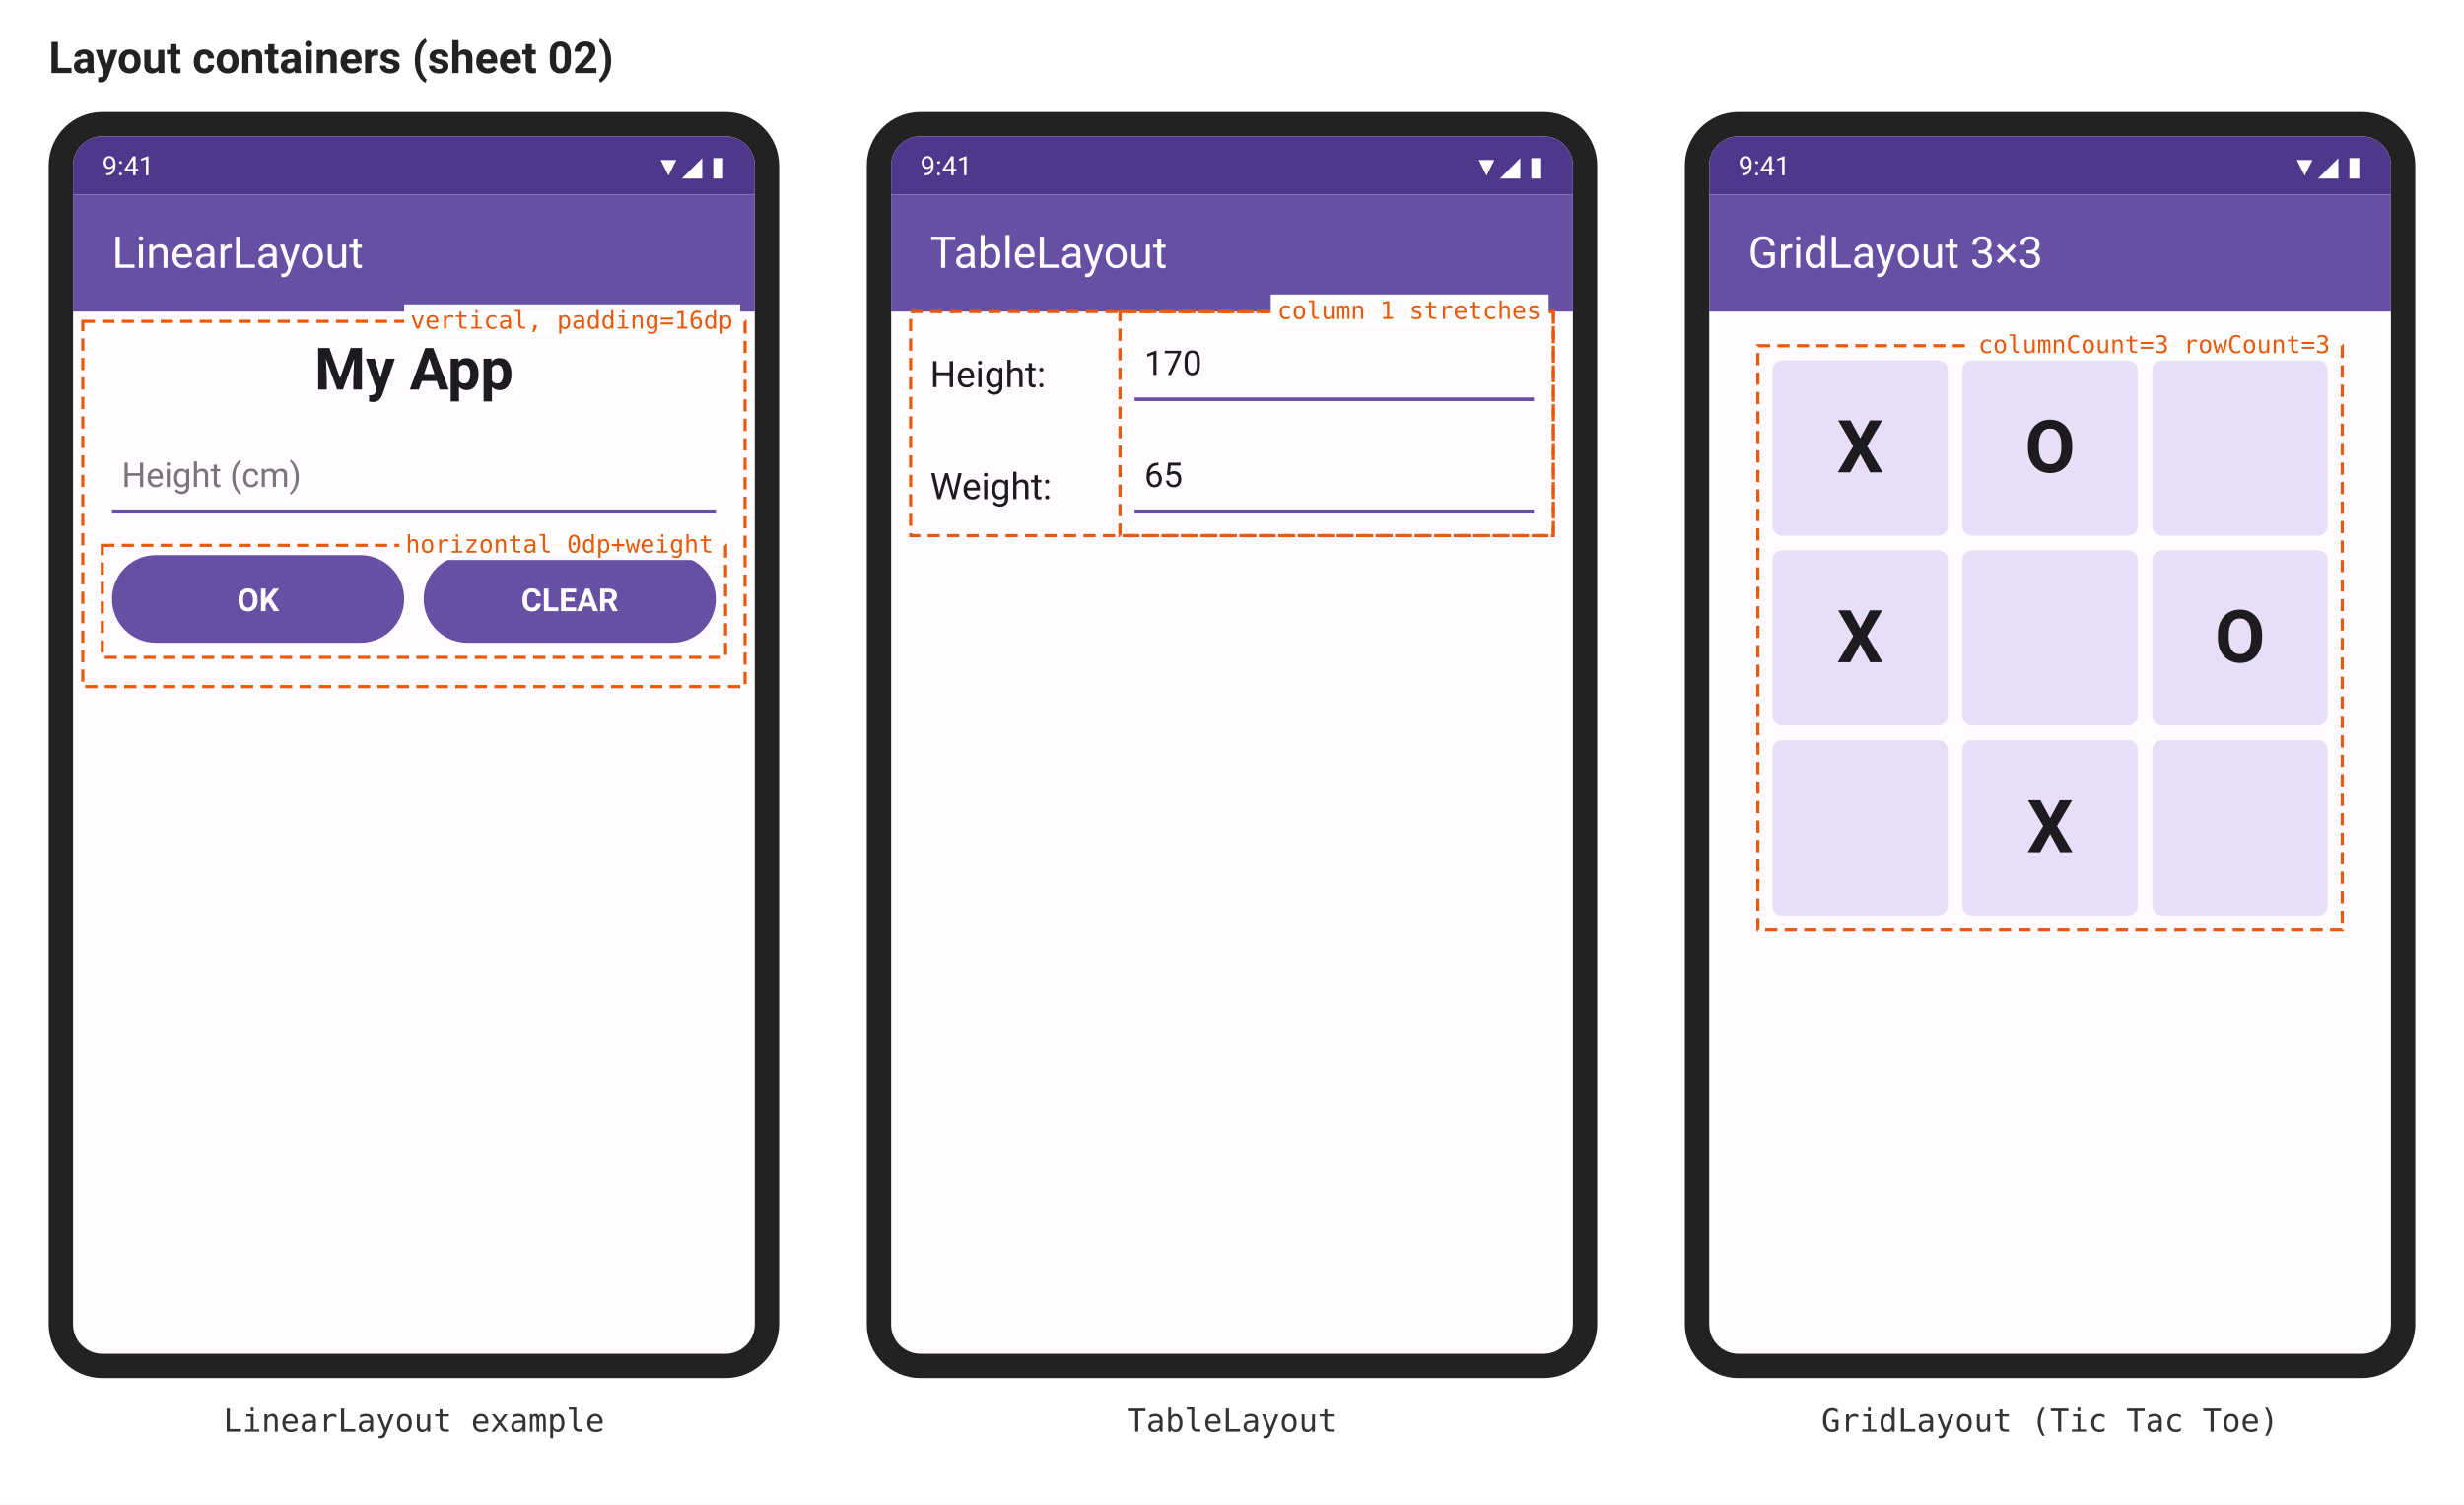
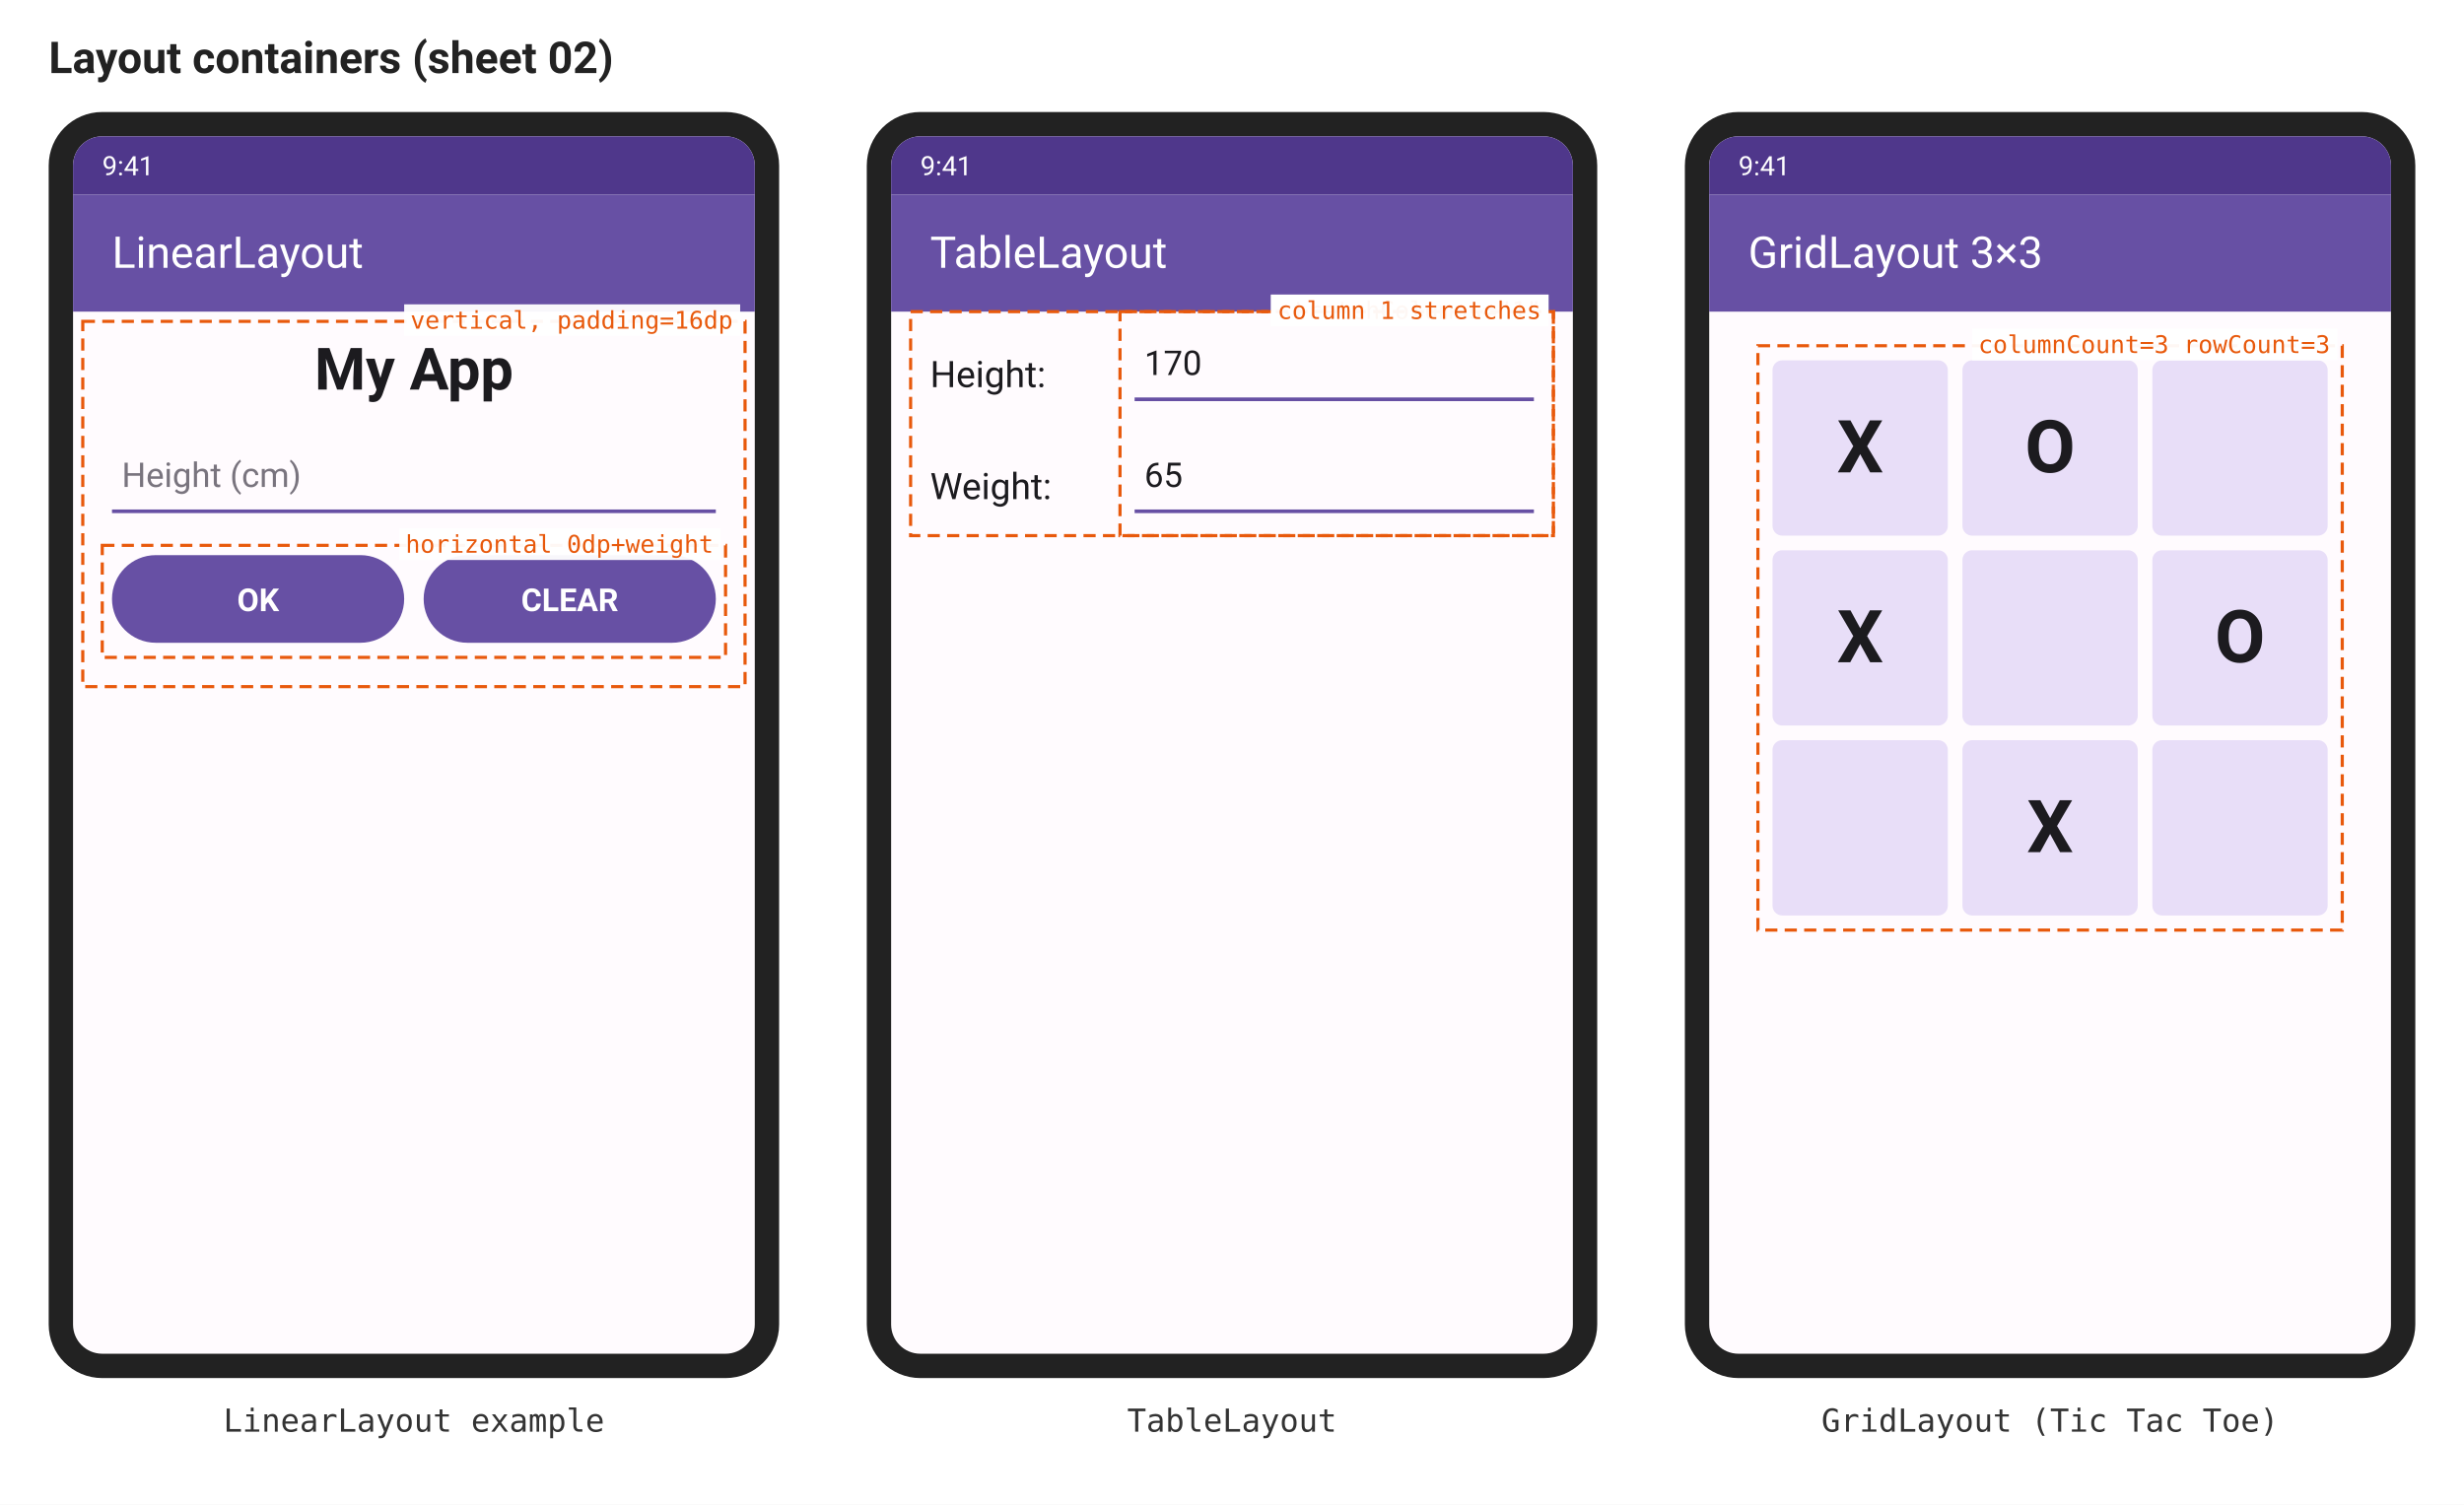
<svg xmlns="http://www.w3.org/2000/svg" width="1012" height="618" viewBox="0 0 1012 618" font-family="Roboto, Arial, sans-serif">
  <defs>
    <marker id="ah" markerWidth="8" markerHeight="8" refX="4" refY="4" orient="auto-start-reverse">
      <path d="M0,0 L8,4 L0,8 z" fill="#E8590C" />
    </marker>
  </defs>
  <rect width="1012" height="618" fill="#FFFFFF" />
  <text x="20" y="30" font-size="18" font-weight="bold" fill="#222">Layout containers (sheet 02)</text>
  <g transform="translate(20,46)">
    <rect x="0" y="0" width="300" height="520" rx="22" fill="#222" />
    <g transform="translate(10,10)">
      <rect width="280" height="500" rx="12" fill="#FFFBFE" stroke="none" />
-       <clipPath id="c140119845158160">
+       <clipPath id="c139818623726944">
        <rect width="280" height="500" rx="12" />
      </clipPath>
-       <g clip-path="url(#c140119845158160)">
+       <g clip-path="url(#c139818623726944)">
        <rect width="280" height="24" fill="#4F378B" />
        <text x="12" y="16" font-size="11" fill="#fff">9:41</text>
-         <text x="268" y="16" font-size="11" fill="#fff" text-anchor="end">▼◢ ▮</text>
        <rect y="24" width="280" height="48" fill="#6750A4" />
        <text x="16" y="54" font-size="18" fill="#fff">LinearLayout</text>
        <g transform="translate(0,72)">
          <text x="140" y="32" font-size="24" fill="#1C1B1F" text-anchor="middle" font-weight="bold">My App</text>
          <text x="20" y="72" font-size="14" fill="#79747E">Height (cm)</text>
          <line x1="16" y1="82" x2="264" y2="82" stroke="#6750A4" stroke-width="1.5" />
          <rect x="16" y="100" width="120" height="36" rx="18" fill="#6750A4" />
          <text x="76.0" y="123.0" font-size="13" fill="#FFFFFF" text-anchor="middle" font-weight="bold">OK</text>
          <rect x="144" y="100" width="120" height="36" rx="18" fill="#6750A4" />
          <text x="204.0" y="123.0" font-size="13" fill="#FFFFFF" text-anchor="middle" font-weight="bold">CLEAR</text>
          <rect x="4" y="4" width="272" height="150" fill="none" stroke="#E8590C" stroke-dasharray="5,3" stroke-width="1.3" />
          <rect x="136" y="-3" width="138" height="13" fill="#FFFFFF" opacity=".95" />
          <text x="271" y="7" font-size="10" fill="#E8590C" text-anchor="end" font-family="monospace">vertical, padding=16dp</text>
          <rect x="12" y="96" width="256" height="46" fill="none" stroke="#E8590C" stroke-dasharray="5,3" stroke-width="1.3" />
          <rect x="134" y="89" width="132" height="13" fill="#FFFFFF" opacity=".95" />
          <text x="263" y="99" font-size="10" fill="#E8590C" text-anchor="end" font-family="monospace">horizontal 0dp+weight</text>
        </g>
      </g>
    </g>
  </g>
  <text x="170.0" y="588" font-size="13" fill="#333" text-anchor="middle" font-family="monospace">LinearLayout example</text>
  <g transform="translate(356,46)">
    <rect x="0" y="0" width="300" height="520" rx="22" fill="#222" />
    <g transform="translate(10,10)">
      <rect width="280" height="500" rx="12" fill="#FFFBFE" stroke="none" />
-       <clipPath id="c140119845153168">
+       <clipPath id="c139818623723152">
        <rect width="280" height="500" rx="12" />
      </clipPath>
-       <g clip-path="url(#c140119845153168)">
+       <g clip-path="url(#c139818623723152)">
        <rect width="280" height="24" fill="#4F378B" />
        <text x="12" y="16" font-size="11" fill="#fff">9:41</text>
-         <text x="268" y="16" font-size="11" fill="#fff" text-anchor="end">▼◢ ▮</text>
        <rect y="24" width="280" height="48" fill="#6750A4" />
        <text x="16" y="54" font-size="18" fill="#fff">TableLayout</text>
        <g transform="translate(0,72)">
          <text x="16" y="31" font-size="15" fill="#1C1B1F" text-anchor="start">Height:</text>
          <text x="104" y="26" font-size="14" fill="#1C1B1F">170</text>
          <line x1="100" y1="36" x2="264" y2="36" stroke="#6750A4" stroke-width="1.5" />
          <text x="16" y="77" font-size="15" fill="#1C1B1F" text-anchor="start">Weight:</text>
          <text x="104" y="72" font-size="14" fill="#1C1B1F">65</text>
          <line x1="100" y1="82" x2="264" y2="82" stroke="#6750A4" stroke-width="1.5" />
          <rect x="8" y="0" width="264" height="92" fill="none" stroke="#E8590C" stroke-dasharray="5,3" stroke-width="1.3" />
          <rect x="156" y="-7" width="114" height="13" fill="#FFFFFF" opacity=".95" />
          <text x="267" y="3" font-size="10" fill="#E8590C" text-anchor="end" font-family="monospace">stretchColumns="1"</text>
          <rect x="94" y="0" width="178" height="92" fill="none" stroke="#E8590C" stroke-dasharray="5,3" stroke-width="1.3" />
          <rect x="156" y="-7" width="114" height="13" fill="#FFFFFF" opacity=".95" />
          <text x="267" y="3" font-size="10" fill="#E8590C" text-anchor="end" font-family="monospace">column 1 stretches</text>
        </g>
      </g>
    </g>
  </g>
  <text x="506.0" y="588" font-size="13" fill="#333" text-anchor="middle" font-family="monospace">TableLayout</text>
  <g transform="translate(692,46)">
    <rect x="0" y="0" width="300" height="520" rx="22" fill="#222" />
    <g transform="translate(10,10)">
      <rect width="280" height="500" rx="12" fill="#FFFBFE" stroke="none" />
-       <clipPath id="c140119845065680">
+       <clipPath id="c139818623728240">
        <rect width="280" height="500" rx="12" />
      </clipPath>
-       <g clip-path="url(#c140119845065680)">
+       <g clip-path="url(#c139818623728240)">
        <rect width="280" height="24" fill="#4F378B" />
        <text x="12" y="16" font-size="11" fill="#fff">9:41</text>
-         <text x="268" y="16" font-size="11" fill="#fff" text-anchor="end">▼◢ ▮</text>
        <rect y="24" width="280" height="48" fill="#6750A4" />
        <text x="16" y="54" font-size="18" fill="#fff">GridLayout 3×3</text>
        <g transform="translate(0,72)">
          <rect x="26" y="20" width="72" height="72" rx="4" fill="#E8DEF8" />
          <text x="62.0" y="66.0" font-size="30" fill="#1C1B1F" text-anchor="middle" font-weight="bold">X</text>
          <rect x="104" y="20" width="72" height="72" rx="4" fill="#E8DEF8" />
          <text x="140.0" y="66.0" font-size="30" fill="#1C1B1F" text-anchor="middle" font-weight="bold">O</text>
          <rect x="182" y="20" width="72" height="72" rx="4" fill="#E8DEF8" />
          <text x="218.0" y="66.0" font-size="30" fill="#1C1B1F" text-anchor="middle" font-weight="bold"> </text>
          <rect x="26" y="98" width="72" height="72" rx="4" fill="#E8DEF8" />
          <text x="62.0" y="144.0" font-size="30" fill="#1C1B1F" text-anchor="middle" font-weight="bold">X</text>
          <rect x="104" y="98" width="72" height="72" rx="4" fill="#E8DEF8" />
          <text x="140.0" y="144.0" font-size="30" fill="#1C1B1F" text-anchor="middle" font-weight="bold"> </text>
          <rect x="182" y="98" width="72" height="72" rx="4" fill="#E8DEF8" />
          <text x="218.0" y="144.0" font-size="30" fill="#1C1B1F" text-anchor="middle" font-weight="bold">O</text>
          <rect x="26" y="176" width="72" height="72" rx="4" fill="#E8DEF8" />
          <text x="62.0" y="222.0" font-size="30" fill="#1C1B1F" text-anchor="middle" font-weight="bold"> </text>
          <rect x="104" y="176" width="72" height="72" rx="4" fill="#E8DEF8" />
          <text x="140.0" y="222.0" font-size="30" fill="#1C1B1F" text-anchor="middle" font-weight="bold">X</text>
          <rect x="182" y="176" width="72" height="72" rx="4" fill="#E8DEF8" />
          <text x="218.0" y="222.0" font-size="30" fill="#1C1B1F" text-anchor="middle" font-weight="bold" />
          <rect x="20" y="14" width="240" height="240" fill="none" stroke="#E8590C" stroke-dasharray="5,3" stroke-width="1.3" />
          <rect x="108" y="7" width="150" height="13" fill="#FFFFFF" opacity=".95" />
          <text x="255" y="17" font-size="10" fill="#E8590C" text-anchor="end" font-family="monospace">columnCount=3 rowCount=3</text>
        </g>
      </g>
    </g>
  </g>
  <text x="842.0" y="588" font-size="13" fill="#333" text-anchor="middle" font-family="monospace">GridLayout (Tic Tac Toe)</text>
</svg>
